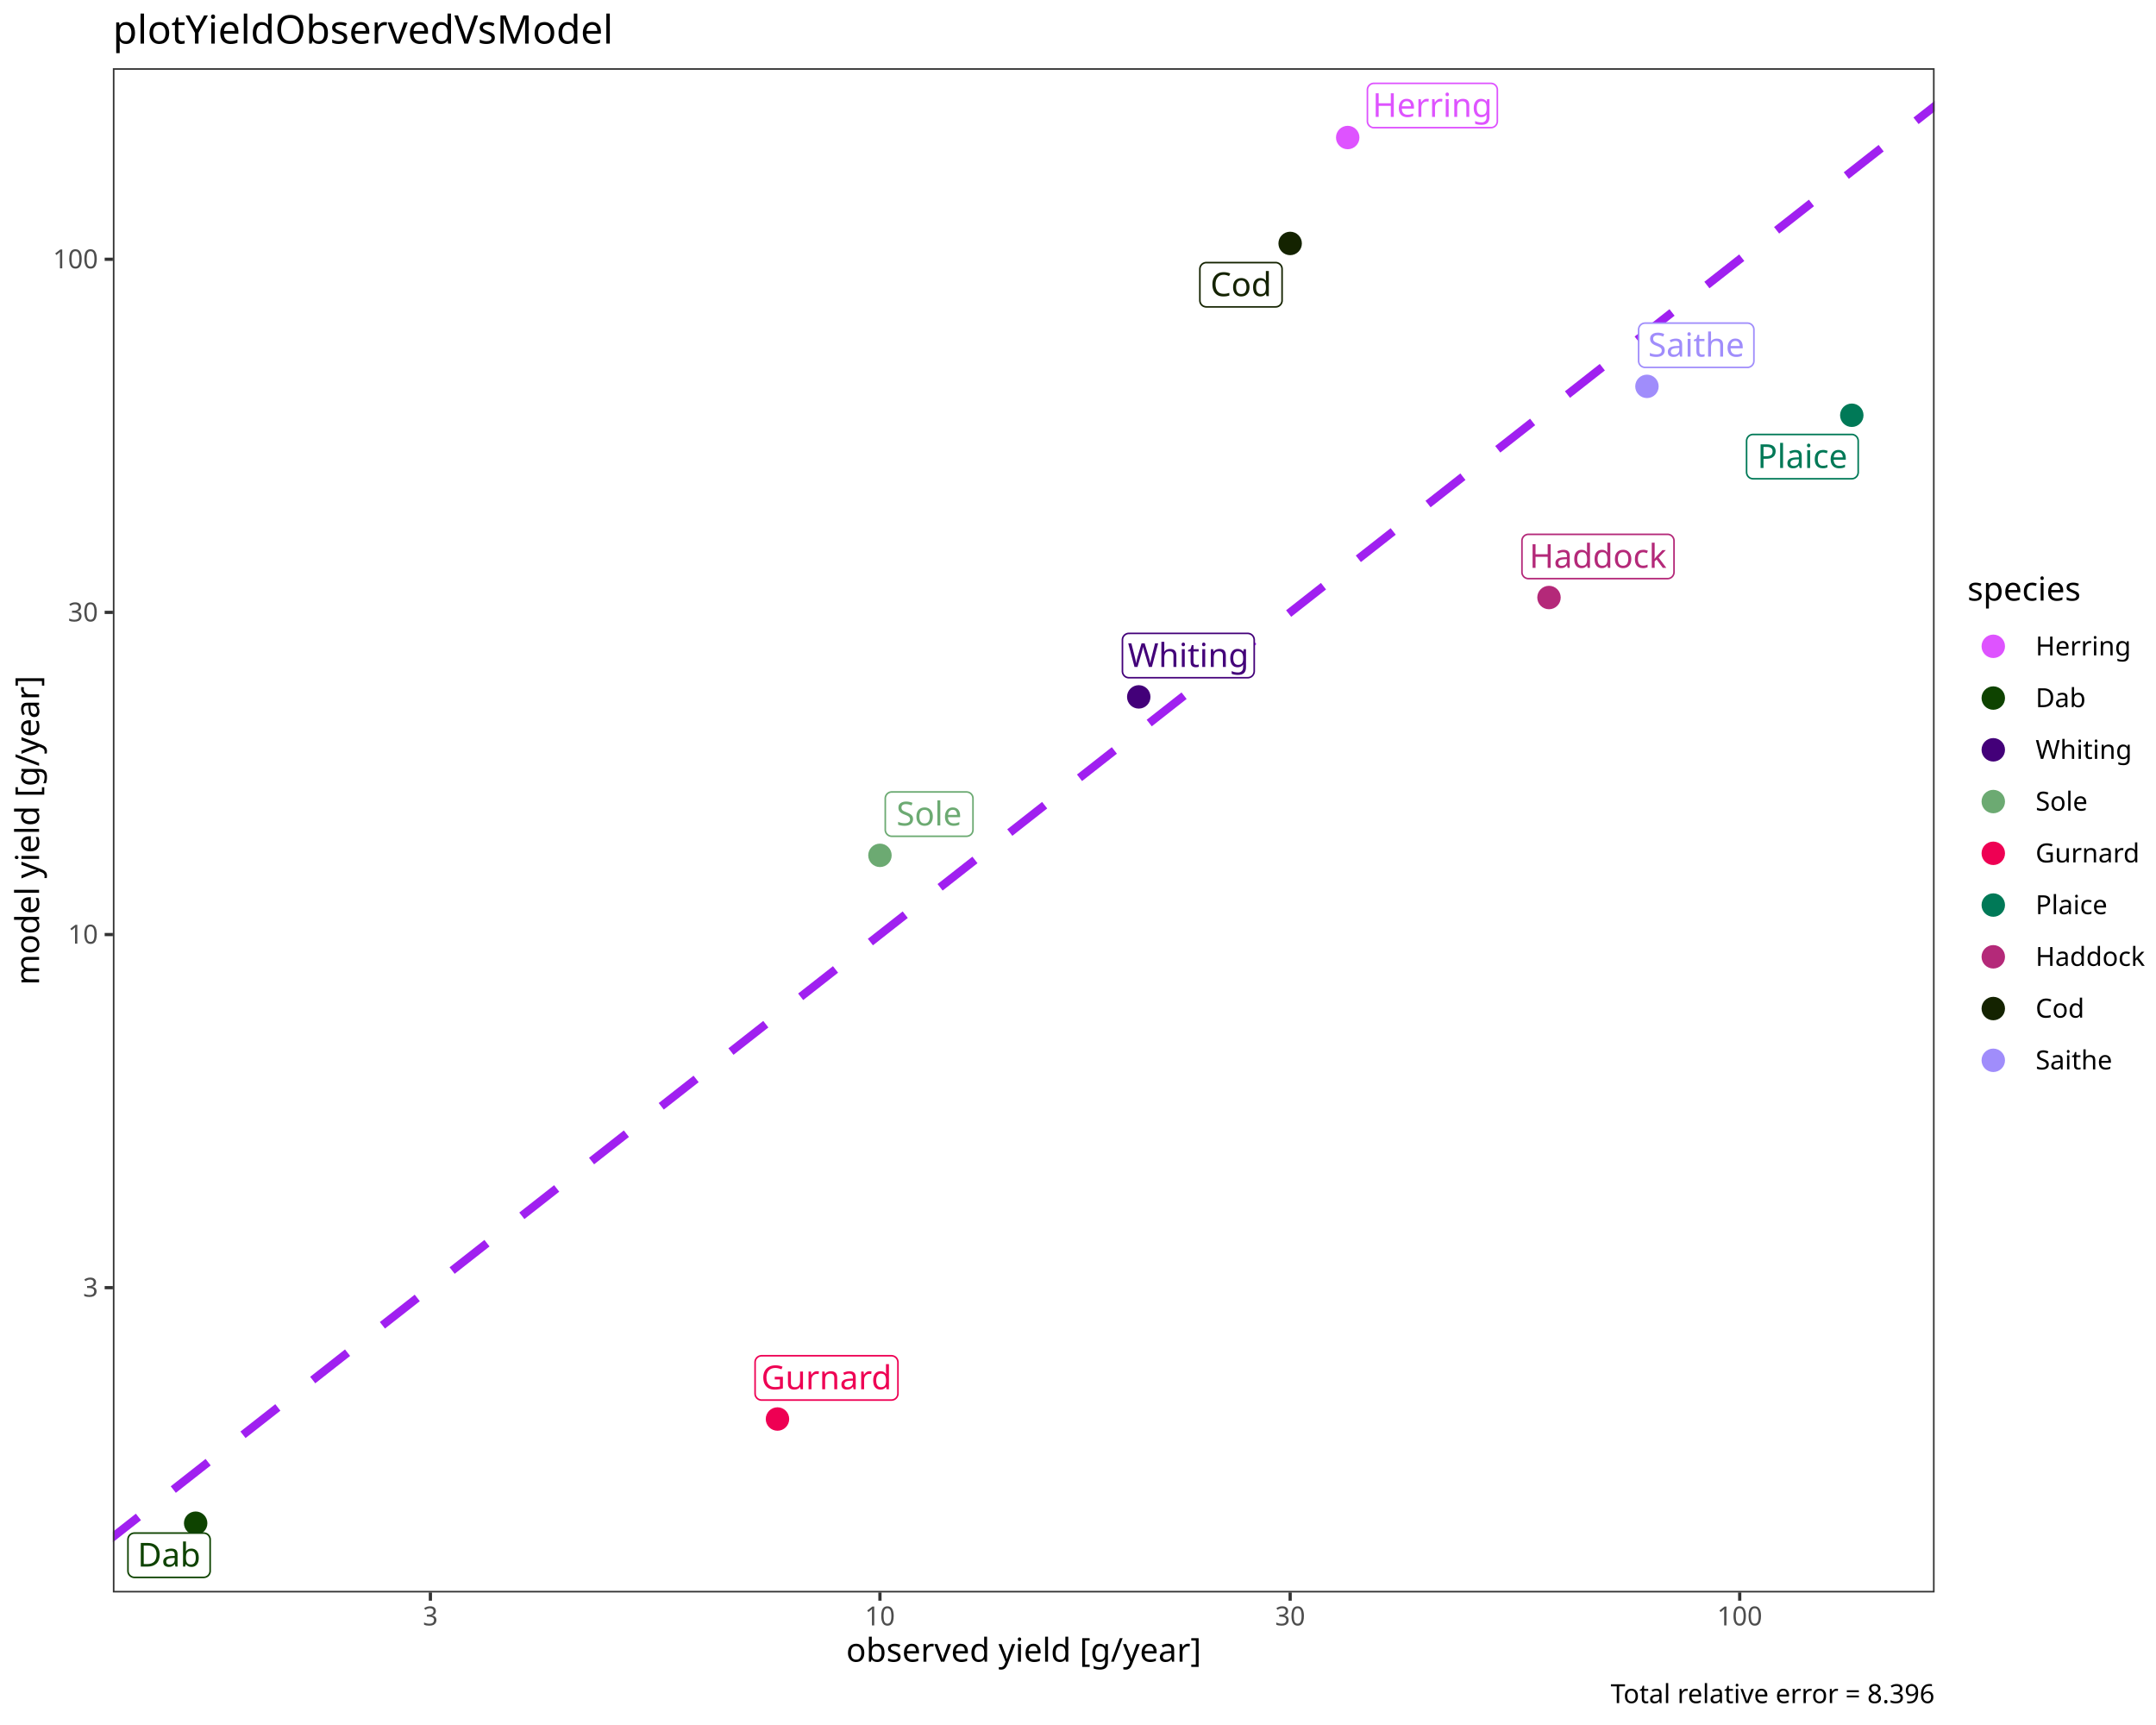
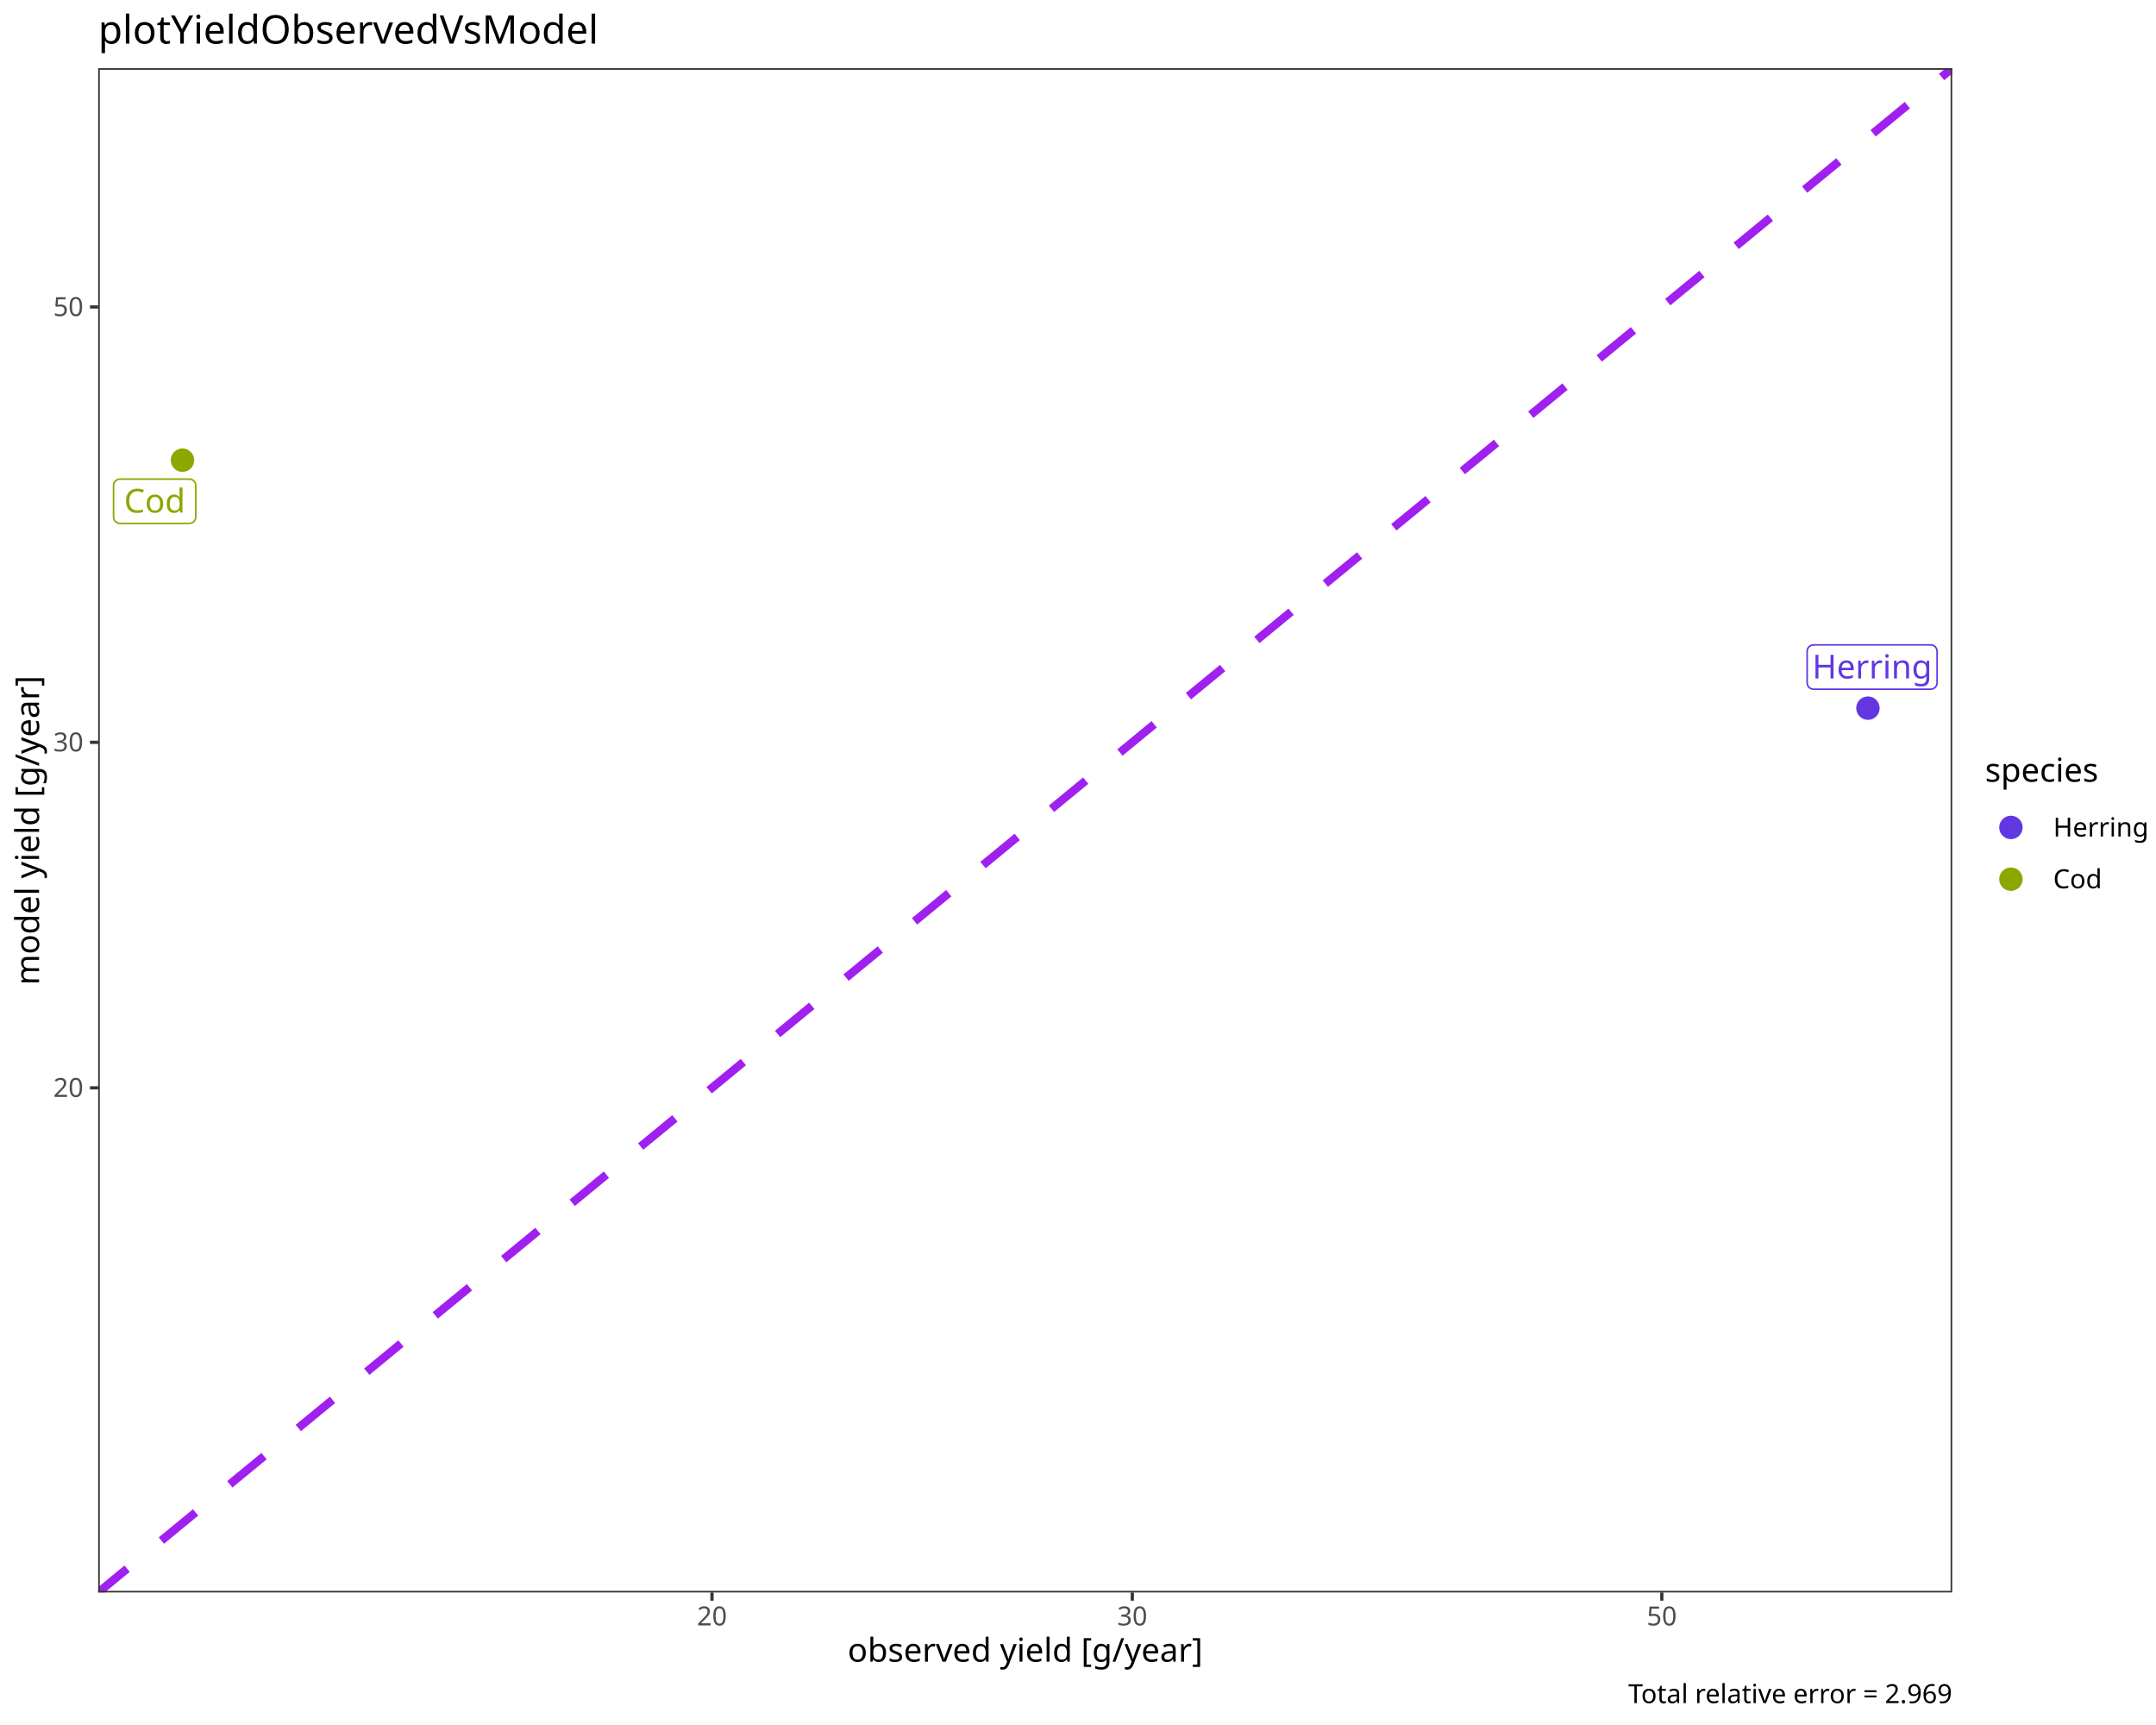
<svg xmlns="http://www.w3.org/2000/svg" class="svglite" data-engine-version="2.0" width="720.00pt" height="576.00pt" viewBox="0 0 720.00 576.00">
  <defs>
    <style type="text/css">
    .svglite line, .svglite polyline, .svglite polygon, .svglite path, .svglite rect, .svglite circle {
      fill: none;
      stroke: #000000;
      stroke-linecap: round;
      stroke-linejoin: round;
      stroke-miterlimit: 10.00;
    }
  </style>
  </defs>
  <rect width="100%" height="100%" style="stroke: none; fill: #FFFFFF;" />
  <defs>
    <clipPath id="cpMC4wMHw3MjAuMDB8MC4wMHw1NzYuMDA=">
      <rect x="0.00" y="0.00" width="720.00" height="576.00" />
    </clipPath>
  </defs>
  <g clip-path="url(#cpMC4wMHw3MjAuMDB8MC4wMHw1NzYuMDA=)">
    <rect x="0.00" y="0.00" width="720.00" height="576.00" style="stroke-width: 1.07; stroke: #FFFFFF; fill: #FFFFFF;" />
  </g>
  <defs>
-     <clipPath id="cpMzcuNjl8NjQ2LjA2fDIyLjc4fDUzMS43NQ==">
-       <rect x="37.69" y="22.78" width="608.37" height="508.97" />
+     <clipPath id="cpMzIuNzl8NjUxLjk1fDIyLjc4fDUzMS43NQ==">
+       <rect x="32.79" y="22.78" width="619.15" height="508.97" />
    </clipPath>
  </defs>
-   <g clip-path="url(#cpMzcuNjl8NjQ2LjA2fDIyLjc4fDUzMS43NQ==)">
-     <rect x="37.69" y="22.78" width="608.37" height="508.97" style="stroke-width: 1.07; stroke: none; fill: #FFFFFF;" />
-     <line x1="-570.68" y1="990.99" x2="1254.43" y2="-442.29" style="stroke-width: 2.77; stroke: #A020F0; stroke-dasharray: 14.80,14.80; stroke-linecap: butt;" />
-     <circle cx="450.07" cy="45.92" r="3.56" style="stroke-width: 0.71; stroke: #DE53FF; fill: #DE53FF;" />
-     <circle cx="65.34" cy="508.62" r="3.56" style="stroke-width: 0.71; stroke: #0E4300; fill: #0E4300;" />
-     <circle cx="380.29" cy="232.70" r="3.56" style="stroke-width: 0.71; stroke: #430079; fill: #430079;" />
-     <circle cx="293.86" cy="285.61" r="3.56" style="stroke-width: 0.71; stroke: #6CAA72; fill: #6CAA72;" />
-     <circle cx="259.64" cy="473.83" r="3.56" style="stroke-width: 0.71; stroke: #EE0053; fill: #EE0053;" />
-     <circle cx="618.41" cy="138.66" r="3.56" style="stroke-width: 0.71; stroke: #007957; fill: #007957;" />
-     <circle cx="517.29" cy="199.52" r="3.56" style="stroke-width: 0.71; stroke: #B42979; fill: #B42979;" />
-     <circle cx="430.85" cy="81.29" r="3.56" style="stroke-width: 0.71; stroke: #142300; fill: #142300;" />
-     <circle cx="550.00" cy="129.01" r="3.56" style="stroke-width: 0.71; stroke: #A08DFB; fill: #A08DFB;" />
-     <polygon points="458.81,42.63 497.88,42.63 497.80,42.63 498.14,42.61 498.49,42.54 498.81,42.42 499.11,42.25 499.38,42.03 499.61,41.77 499.80,41.47 499.93,41.15 500.02,40.82 500.04,40.47 500.04,40.47 500.04,29.99 500.04,29.99 500.02,29.65 499.93,29.31 499.80,28.99 499.61,28.69 499.38,28.43 499.11,28.21 498.81,28.04 498.49,27.92 498.14,27.85 497.88,27.83 458.81,27.83 459.07,27.85 458.72,27.83 458.37,27.88 458.04,27.97 457.73,28.12 457.44,28.32 457.19,28.56 456.98,28.84 456.82,29.15 456.71,29.48 456.65,29.82 456.65,29.99 456.65,40.47 456.65,40.30 456.65,40.64 456.71,40.99 456.82,41.32 456.98,41.62 457.19,41.90 457.44,42.14 457.73,42.34 458.04,42.49 458.37,42.59 458.72,42.63 " style="stroke-width: 0.53; stroke: #DE53FF; fill: #FFFFFF;" />
-     <text x="478.34" y="39.03" text-anchor="middle" style="font-size: 11.04px; fill: #DE53FF; font-family: sans;" textLength="36.20px" lengthAdjust="spacingAndGlyphs">Herring</text>
-     <polygon points="44.89,526.71 68.02,526.71 67.94,526.71 68.28,526.69 68.62,526.62 68.95,526.50 69.25,526.33 69.52,526.11 69.75,525.85 69.94,525.55 70.07,525.23 70.16,524.90 70.18,524.55 70.18,524.55 70.18,514.07 70.18,514.07 70.16,513.73 70.07,513.39 69.94,513.07 69.75,512.77 69.52,512.51 69.25,512.29 68.95,512.12 68.62,512.00 68.28,511.93 68.02,511.91 44.89,511.91 45.15,511.93 44.80,511.91 44.46,511.96 44.12,512.05 43.81,512.20 43.52,512.40 43.27,512.64 43.06,512.92 42.90,513.23 42.79,513.56 42.74,513.90 42.73,514.07 42.73,524.55 42.74,524.38 42.74,524.72 42.79,525.07 42.90,525.40 43.06,525.70 43.27,525.98 43.52,526.22 43.81,526.42 44.12,526.57 44.46,526.67 44.80,526.71 " style="stroke-width: 0.53; stroke: #0E4300; fill: #FFFFFF;" />
-     <text x="56.46" y="523.11" text-anchor="middle" style="font-size: 11.04px; fill: #0E4300; font-family: sans;" textLength="20.26px" lengthAdjust="spacingAndGlyphs">Dab</text>
-     <polygon points="377.00,226.30 416.69,226.30 416.60,226.30 416.95,226.28 417.29,226.21 417.61,226.09 417.91,225.92 418.18,225.70 418.41,225.44 418.60,225.14 418.73,224.82 418.82,224.48 418.85,224.14 418.85,224.14 418.85,213.66 418.85,213.66 418.82,213.31 418.73,212.98 418.60,212.66 418.41,212.36 418.18,212.10 417.91,211.88 417.61,211.71 417.29,211.59 416.95,211.52 416.69,211.50 377.00,211.50 377.26,211.52 376.91,211.50 376.56,211.54 376.23,211.64 375.92,211.79 375.63,211.99 375.38,212.23 375.17,212.51 375.01,212.81 374.90,213.14 374.84,213.49 374.84,213.66 374.84,224.14 374.84,223.96 374.84,224.31 374.90,224.66 375.01,224.98 375.17,225.29 375.38,225.57 375.63,225.81 375.92,226.01 376.23,226.16 376.56,226.25 376.91,226.30 " style="stroke-width: 0.53; stroke: #430079; fill: #FFFFFF;" />
-     <text x="396.84" y="222.70" text-anchor="middle" style="font-size: 11.04px; fill: #430079; font-family: sans;" textLength="36.81px" lengthAdjust="spacingAndGlyphs">Whiting</text>
-     <polygon points="297.80,279.24 322.77,279.24 322.69,279.24 323.03,279.22 323.37,279.15 323.70,279.03 324.00,278.86 324.27,278.64 324.50,278.38 324.69,278.08 324.82,277.76 324.90,277.43 324.93,277.08 324.93,277.08 324.93,266.60 324.93,266.60 324.90,266.26 324.82,265.92 324.69,265.60 324.50,265.31 324.27,265.04 324.00,264.83 323.70,264.65 323.37,264.53 323.03,264.46 322.77,264.44 297.80,264.44 298.06,264.46 297.71,264.44 297.36,264.49 297.03,264.58 296.72,264.73 296.43,264.93 296.18,265.17 295.97,265.45 295.81,265.76 295.70,266.09 295.64,266.43 295.64,266.60 295.64,277.08 295.64,276.91 295.64,277.25 295.70,277.60 295.81,277.93 295.97,278.23 296.18,278.51 296.43,278.75 296.72,278.95 297.03,279.10 297.36,279.20 297.71,279.24 " style="stroke-width: 0.53; stroke: #6CAA72; fill: #FFFFFF;" />
-     <text x="310.28" y="275.64" text-anchor="middle" style="font-size: 11.04px; fill: #6CAA72; font-family: sans;" textLength="22.10px" lengthAdjust="spacingAndGlyphs">Sole</text>
-     <polygon points="254.32,467.50 297.71,467.50 297.62,467.50 297.97,467.48 298.31,467.41 298.63,467.29 298.93,467.12 299.20,466.90 299.43,466.64 299.62,466.34 299.75,466.02 299.84,465.69 299.87,465.34 299.87,465.34 299.87,454.86 299.87,454.86 299.84,454.52 299.75,454.18 299.62,453.86 299.43,453.56 299.20,453.30 298.93,453.08 298.63,452.91 298.31,452.79 297.97,452.72 297.71,452.70 254.32,452.70 254.58,452.72 254.23,452.70 253.89,452.75 253.56,452.84 253.24,452.99 252.96,453.19 252.70,453.43 252.50,453.71 252.33,454.02 252.22,454.35 252.17,454.69 252.16,454.86 252.16,465.34 252.17,465.17 252.17,465.51 252.22,465.86 252.33,466.19 252.50,466.49 252.70,466.77 252.96,467.01 253.24,467.21 253.56,467.36 253.89,467.46 254.23,467.50 " style="stroke-width: 0.53; stroke: #EE0053; fill: #FFFFFF;" />
-     <text x="276.01" y="463.90" text-anchor="middle" style="font-size: 11.04px; fill: #EE0053; font-family: sans;" textLength="40.50px" lengthAdjust="spacingAndGlyphs">Gurnard</text>
-     <polygon points="585.43,159.87 618.39,159.87 618.30,159.86 618.65,159.85 618.99,159.78 619.31,159.66 619.61,159.48 619.88,159.26 620.11,159.00 620.30,158.71 620.43,158.39 620.52,158.05 620.55,157.71 620.55,157.71 620.55,147.23 620.55,147.23 620.52,146.88 620.43,146.54 620.30,146.22 620.11,145.93 619.88,145.67 619.61,145.45 619.31,145.28 618.99,145.15 618.65,145.08 618.39,145.07 585.43,145.07 585.69,145.08 585.35,145.07 585.00,145.11 584.67,145.21 584.35,145.36 584.07,145.55 583.82,145.80 583.61,146.07 583.45,146.38 583.34,146.71 583.28,147.05 583.27,147.23 583.27,157.71 583.28,157.53 583.28,157.88 583.34,158.22 583.45,158.55 583.61,158.86 583.82,159.14 584.07,159.38 584.35,159.58 584.67,159.72 585.00,159.82 585.35,159.86 " style="stroke-width: 0.53; stroke: #007957; fill: #FFFFFF;" />
-     <text x="601.91" y="156.27" text-anchor="middle" style="font-size: 11.04px; fill: #007957; font-family: sans;" textLength="30.07px" lengthAdjust="spacingAndGlyphs">Plaice</text>
-     <polygon points="510.42,193.21 556.88,193.21 556.79,193.21 557.14,193.20 557.48,193.13 557.81,193.00 558.11,192.83 558.38,192.61 558.61,192.35 558.79,192.06 558.93,191.74 559.01,191.40 559.04,191.05 559.04,191.05 559.04,180.58 559.04,180.58 559.01,180.23 558.93,179.89 558.79,179.57 558.61,179.28 558.38,179.02 558.11,178.80 557.81,178.62 557.48,178.50 557.14,178.43 556.88,178.42 510.42,178.42 510.68,178.43 510.33,178.42 509.98,178.46 509.65,178.56 509.34,178.70 509.05,178.90 508.80,179.14 508.59,179.42 508.43,179.73 508.32,180.06 508.26,180.40 508.26,180.58 508.26,191.05 508.26,190.88 508.26,191.23 508.32,191.57 508.43,191.90 508.59,192.21 508.80,192.49 509.05,192.73 509.34,192.92 509.65,193.07 509.98,193.17 510.33,193.21 " style="stroke-width: 0.53; stroke: #B42979; fill: #FFFFFF;" />
-     <text x="533.65" y="189.61" text-anchor="middle" style="font-size: 11.04px; fill: #B42979; font-family: sans;" textLength="43.58px" lengthAdjust="spacingAndGlyphs">Haddock</text>
-     <polygon points="402.86,102.48 425.99,102.48 425.91,102.47 426.26,102.46 426.60,102.39 426.92,102.27 427.22,102.09 427.49,101.87 427.72,101.61 427.91,101.32 428.04,101.00 428.13,100.66 428.15,100.32 428.15,100.32 428.15,89.84 428.15,89.84 428.13,89.49 428.04,89.15 427.91,88.83 427.72,88.54 427.49,88.28 427.22,88.06 426.92,87.89 426.60,87.76 426.26,87.69 425.99,87.68 402.86,87.68 403.12,87.69 402.77,87.68 402.43,87.72 402.09,87.82 401.78,87.97 401.49,88.16 401.24,88.41 401.03,88.68 400.87,88.99 400.76,89.32 400.71,89.66 400.70,89.84 400.70,100.32 400.71,100.14 400.71,100.49 400.76,100.83 400.87,101.16 401.03,101.47 401.24,101.75 401.49,101.99 401.78,102.19 402.09,102.33 402.43,102.43 402.77,102.47 " style="stroke-width: 0.53; stroke: #142300; fill: #FFFFFF;" />
-     <text x="414.43" y="98.88" text-anchor="middle" style="font-size: 11.04px; fill: #142300; font-family: sans;" textLength="20.26px" lengthAdjust="spacingAndGlyphs">Cod</text>
-     <polygon points="549.38,122.68 583.56,122.68 583.47,122.68 583.82,122.67 584.16,122.60 584.49,122.47 584.79,122.30 585.06,122.08 585.29,121.82 585.47,121.53 585.61,121.21 585.69,120.87 585.72,120.52 585.72,120.52 585.72,110.04 585.72,110.04 585.69,109.70 585.61,109.36 585.47,109.04 585.29,108.75 585.06,108.49 584.79,108.27 584.49,108.09 584.16,107.97 583.82,107.90 583.56,107.88 549.38,107.88 549.64,107.90 549.29,107.89 548.94,107.93 548.61,108.02 548.30,108.17 548.01,108.37 547.76,108.61 547.55,108.89 547.39,109.20 547.28,109.53 547.22,109.87 547.22,110.04 547.22,120.52 547.22,120.35 547.22,120.70 547.28,121.04 547.39,121.37 547.55,121.68 547.76,121.95 548.01,122.20 548.30,122.39 548.61,122.54 548.94,122.64 549.29,122.68 " style="stroke-width: 0.53; stroke: #A08DFB; fill: #FFFFFF;" />
-     <text x="566.47" y="119.08" text-anchor="middle" style="font-size: 11.04px; fill: #A08DFB; font-family: sans;" textLength="31.30px" lengthAdjust="spacingAndGlyphs">Saithe</text>
-     <rect x="37.69" y="22.78" width="608.37" height="508.97" style="stroke-width: 1.07; stroke: #333333;" />
+   <g clip-path="url(#cpMzIuNzl8NjUxLjk1fDIyLjc4fDUzMS43NQ==)">
+     <rect x="32.79" y="22.78" width="619.15" height="508.97" style="stroke-width: 1.07; stroke: none; fill: #FFFFFF;" />
+     <line x1="-586.36" y1="1040.72" x2="1271.10" y2="-486.18" style="stroke-width: 2.77; stroke: #A020F0; stroke-dasharray: 14.80,14.80; stroke-linecap: butt;" />
+     <circle cx="623.80" cy="236.46" r="3.56" style="stroke-width: 0.71; stroke: #6237E2; fill: #6237E2;" />
+     <circle cx="60.94" cy="153.66" r="3.56" style="stroke-width: 0.71; stroke: #8DA600; fill: #8DA600;" />
+     <polygon points="605.66,230.14 644.74,230.14 644.65,230.13 645.00,230.12 645.34,230.05 645.67,229.93 645.97,229.75 646.24,229.53 646.47,229.27 646.65,228.98 646.79,228.66 646.87,228.32 646.90,227.98 646.90,227.98 646.90,217.50 646.90,217.50 646.87,217.15 646.79,216.82 646.65,216.50 646.47,216.20 646.24,215.94 645.97,215.72 645.67,215.55 645.34,215.42 645.00,215.35 644.74,215.34 605.66,215.34 605.92,215.35 605.57,215.34 605.23,215.38 604.89,215.48 604.58,215.63 604.29,215.83 604.04,216.07 603.83,216.34 603.67,216.65 603.56,216.98 603.51,217.33 603.50,217.50 603.50,227.98 603.51,227.80 603.51,228.15 603.56,228.49 603.67,228.82 603.83,229.13 604.04,229.41 604.29,229.65 604.58,229.85 604.89,230.00 605.23,230.09 605.57,230.13 " style="stroke-width: 0.53; stroke: #6237E2; fill: #FFFFFF;" />
+     <text x="625.20" y="226.54" text-anchor="middle" style="font-size: 11.04px; fill: #6237E2; font-family: sans;" textLength="36.20px" lengthAdjust="spacingAndGlyphs">Herring</text>
+     <polygon points="40.08,174.77 63.22,174.77 63.13,174.76 63.48,174.75 63.82,174.68 64.15,174.56 64.45,174.38 64.72,174.16 64.95,173.90 65.13,173.61 65.27,173.29 65.35,172.95 65.38,172.61 65.38,172.61 65.38,162.13 65.38,162.13 65.35,161.78 65.27,161.44 65.13,161.12 64.95,160.83 64.72,160.57 64.45,160.35 64.15,160.18 63.82,160.05 63.48,159.98 63.22,159.97 40.08,159.97 40.34,159.98 40.00,159.97 39.65,160.01 39.32,160.11 39.00,160.26 38.72,160.45 38.47,160.70 38.26,160.97 38.10,161.28 37.99,161.61 37.93,161.95 37.92,162.13 37.92,172.61 37.93,172.43 37.93,172.78 37.99,173.12 38.10,173.45 38.26,173.76 38.47,174.04 38.72,174.28 39.00,174.48 39.32,174.63 39.65,174.72 40.00,174.76 " style="stroke-width: 0.53; stroke: #8DA600; fill: #FFFFFF;" />
+     <text x="51.65" y="171.17" text-anchor="middle" style="font-size: 11.04px; fill: #8DA600; font-family: sans;" textLength="20.26px" lengthAdjust="spacingAndGlyphs">Cod</text>
+     <rect x="32.79" y="22.78" width="619.15" height="508.97" style="stroke-width: 1.07; stroke: #333333;" />
  </g>
  <g clip-path="url(#cpMC4wMHw3MjAuMDB8MC4wMHw1NzYuMDA=)">
-     <text x="32.76" y="432.98" text-anchor="end" style="font-size: 8.80px; fill: #4D4D4D; font-family: sans;" textLength="4.89px" lengthAdjust="spacingAndGlyphs">3</text>
-     <text x="32.76" y="315.09" text-anchor="end" style="font-size: 8.80px; fill: #4D4D4D; font-family: sans;" textLength="9.79px" lengthAdjust="spacingAndGlyphs">10</text>
-     <text x="32.76" y="207.50" text-anchor="end" style="font-size: 8.80px; fill: #4D4D4D; font-family: sans;" textLength="9.79px" lengthAdjust="spacingAndGlyphs">30</text>
-     <text x="32.76" y="89.60" text-anchor="end" style="font-size: 8.80px; fill: #4D4D4D; font-family: sans;" textLength="14.68px" lengthAdjust="spacingAndGlyphs">100</text>
-     <polyline points="34.95,429.96 37.69,429.96 " style="stroke-width: 1.07; stroke: #333333; stroke-linecap: butt;" />
-     <polyline points="34.95,312.06 37.69,312.06 " style="stroke-width: 1.07; stroke: #333333; stroke-linecap: butt;" />
-     <polyline points="34.95,204.48 37.69,204.48 " style="stroke-width: 1.07; stroke: #333333; stroke-linecap: butt;" />
-     <polyline points="34.95,86.58 37.69,86.58 " style="stroke-width: 1.07; stroke: #333333; stroke-linecap: butt;" />
-     <polyline points="143.73,534.49 143.73,531.75 " style="stroke-width: 1.07; stroke: #333333; stroke-linecap: butt;" />
-     <polyline points="293.86,534.49 293.86,531.75 " style="stroke-width: 1.07; stroke: #333333; stroke-linecap: butt;" />
-     <polyline points="430.85,534.49 430.85,531.75 " style="stroke-width: 1.07; stroke: #333333; stroke-linecap: butt;" />
-     <polyline points="580.98,534.49 580.98,531.75 " style="stroke-width: 1.07; stroke: #333333; stroke-linecap: butt;" />
-     <text x="143.73" y="542.74" text-anchor="middle" style="font-size: 8.80px; fill: #4D4D4D; font-family: sans;" textLength="4.89px" lengthAdjust="spacingAndGlyphs">3</text>
-     <text x="293.86" y="542.74" text-anchor="middle" style="font-size: 8.80px; fill: #4D4D4D; font-family: sans;" textLength="9.79px" lengthAdjust="spacingAndGlyphs">10</text>
-     <text x="430.85" y="542.74" text-anchor="middle" style="font-size: 8.80px; fill: #4D4D4D; font-family: sans;" textLength="9.79px" lengthAdjust="spacingAndGlyphs">30</text>
-     <text x="580.98" y="542.74" text-anchor="middle" style="font-size: 8.80px; fill: #4D4D4D; font-family: sans;" textLength="14.68px" lengthAdjust="spacingAndGlyphs">100</text>
-     <text x="341.87" y="554.87" text-anchor="middle" style="font-size: 11.00px; font-family: sans;" textLength="110.69px" lengthAdjust="spacingAndGlyphs">observed yield [g/year]</text>
+     <text x="27.86" y="366.28" text-anchor="end" style="font-size: 8.80px; fill: #4D4D4D; font-family: sans;" textLength="9.79px" lengthAdjust="spacingAndGlyphs">20</text>
+     <text x="27.86" y="250.90" text-anchor="end" style="font-size: 8.80px; fill: #4D4D4D; font-family: sans;" textLength="9.79px" lengthAdjust="spacingAndGlyphs">30</text>
+     <text x="27.86" y="105.53" text-anchor="end" style="font-size: 8.80px; fill: #4D4D4D; font-family: sans;" textLength="9.79px" lengthAdjust="spacingAndGlyphs">50</text>
+     <polyline points="30.05,363.25 32.79,363.25 " style="stroke-width: 1.07; stroke: #333333; stroke-linecap: butt;" />
+     <polyline points="30.05,247.87 32.79,247.87 " style="stroke-width: 1.07; stroke: #333333; stroke-linecap: butt;" />
+     <polyline points="30.05,102.50 32.79,102.50 " style="stroke-width: 1.07; stroke: #333333; stroke-linecap: butt;" />
+     <polyline points="237.77,534.49 237.77,531.75 " style="stroke-width: 1.07; stroke: #333333; stroke-linecap: butt;" />
+     <polyline points="378.13,534.49 378.13,531.75 " style="stroke-width: 1.07; stroke: #333333; stroke-linecap: butt;" />
+     <polyline points="554.97,534.49 554.97,531.75 " style="stroke-width: 1.07; stroke: #333333; stroke-linecap: butt;" />
+     <text x="237.77" y="542.74" text-anchor="middle" style="font-size: 8.80px; fill: #4D4D4D; font-family: sans;" textLength="9.79px" lengthAdjust="spacingAndGlyphs">20</text>
+     <text x="378.13" y="542.74" text-anchor="middle" style="font-size: 8.80px; fill: #4D4D4D; font-family: sans;" textLength="9.79px" lengthAdjust="spacingAndGlyphs">30</text>
+     <text x="554.97" y="542.74" text-anchor="middle" style="font-size: 8.80px; fill: #4D4D4D; font-family: sans;" textLength="9.79px" lengthAdjust="spacingAndGlyphs">50</text>
+     <text x="342.37" y="554.87" text-anchor="middle" style="font-size: 11.00px; font-family: sans;" textLength="110.69px" lengthAdjust="spacingAndGlyphs">observed yield [g/year]</text>
    <text transform="translate(13.05,277.27) rotate(-90)" text-anchor="middle" style="font-size: 11.00px; font-family: sans;" textLength="95.39px" lengthAdjust="spacingAndGlyphs">model yield [g/year]</text>
-     <rect x="657.02" y="191.84" width="57.50" height="170.85" style="stroke-width: 1.07; stroke: none; fill: #FFFFFF;" />
-     <text x="657.02" y="200.55" style="font-size: 11.00px; font-family: sans;" textLength="37.31px" lengthAdjust="spacingAndGlyphs">species</text>
-     <rect x="657.02" y="207.17" width="17.28" height="17.28" style="stroke-width: 1.07; stroke: none; fill: #FFFFFF;" />
-     <circle cx="665.66" cy="215.81" r="3.56" style="stroke-width: 0.71; stroke: #DE53FF; fill: #DE53FF;" />
-     <rect x="657.02" y="224.45" width="17.28" height="17.28" style="stroke-width: 1.07; stroke: none; fill: #FFFFFF;" />
-     <circle cx="665.66" cy="233.09" r="3.56" style="stroke-width: 0.71; stroke: #0E4300; fill: #0E4300;" />
-     <rect x="657.02" y="241.73" width="17.28" height="17.28" style="stroke-width: 1.07; stroke: none; fill: #FFFFFF;" />
-     <circle cx="665.66" cy="250.37" r="3.56" style="stroke-width: 0.71; stroke: #430079; fill: #430079;" />
-     <rect x="657.02" y="259.01" width="17.28" height="17.28" style="stroke-width: 1.07; stroke: none; fill: #FFFFFF;" />
-     <circle cx="665.66" cy="267.65" r="3.56" style="stroke-width: 0.71; stroke: #6CAA72; fill: #6CAA72;" />
-     <rect x="657.02" y="276.29" width="17.28" height="17.28" style="stroke-width: 1.07; stroke: none; fill: #FFFFFF;" />
-     <circle cx="665.66" cy="284.93" r="3.56" style="stroke-width: 0.71; stroke: #EE0053; fill: #EE0053;" />
-     <rect x="657.02" y="293.57" width="17.28" height="17.28" style="stroke-width: 1.07; stroke: none; fill: #FFFFFF;" />
-     <circle cx="665.66" cy="302.21" r="3.56" style="stroke-width: 0.71; stroke: #007957; fill: #007957;" />
-     <rect x="657.02" y="310.85" width="17.28" height="17.28" style="stroke-width: 1.07; stroke: none; fill: #FFFFFF;" />
-     <circle cx="665.66" cy="319.49" r="3.56" style="stroke-width: 0.71; stroke: #B42979; fill: #B42979;" />
-     <rect x="657.02" y="328.13" width="17.28" height="17.28" style="stroke-width: 1.07; stroke: none; fill: #FFFFFF;" />
-     <circle cx="665.66" cy="336.77" r="3.56" style="stroke-width: 0.71; stroke: #142300; fill: #142300;" />
-     <rect x="657.02" y="345.41" width="17.28" height="17.28" style="stroke-width: 1.07; stroke: none; fill: #FFFFFF;" />
-     <circle cx="665.66" cy="354.05" r="3.56" style="stroke-width: 0.71; stroke: #A08DFB; fill: #A08DFB;" />
-     <text x="679.78" y="218.84" style="font-size: 8.80px; font-family: sans;" textLength="28.86px" lengthAdjust="spacingAndGlyphs">Herring</text>
-     <text x="679.78" y="236.12" style="font-size: 8.80px; font-family: sans;" textLength="16.15px" lengthAdjust="spacingAndGlyphs">Dab</text>
-     <text x="679.78" y="253.40" style="font-size: 8.80px; font-family: sans;" textLength="29.34px" lengthAdjust="spacingAndGlyphs">Whiting</text>
-     <text x="679.78" y="270.68" style="font-size: 8.80px; font-family: sans;" textLength="17.61px" lengthAdjust="spacingAndGlyphs">Sole</text>
-     <text x="679.78" y="287.96" style="font-size: 8.80px; font-family: sans;" textLength="32.29px" lengthAdjust="spacingAndGlyphs">Gurnard</text>
-     <text x="679.78" y="305.24" style="font-size: 8.80px; font-family: sans;" textLength="23.97px" lengthAdjust="spacingAndGlyphs">Plaice</text>
-     <text x="679.78" y="322.52" style="font-size: 8.80px; font-family: sans;" textLength="34.74px" lengthAdjust="spacingAndGlyphs">Haddock</text>
-     <text x="679.78" y="339.80" style="font-size: 8.80px; font-family: sans;" textLength="16.15px" lengthAdjust="spacingAndGlyphs">Cod</text>
-     <text x="679.78" y="357.08" style="font-size: 8.80px; font-family: sans;" textLength="24.95px" lengthAdjust="spacingAndGlyphs">Saithe</text>
-     <text x="37.69" y="14.56" style="font-size: 13.20px; font-family: sans;" textLength="159.25px" lengthAdjust="spacingAndGlyphs">plotYieldObservedVsModel</text>
-     <text x="646.06" y="568.69" text-anchor="end" style="font-size: 8.80px; font-family: sans;" textLength="103.46px" lengthAdjust="spacingAndGlyphs">Total relative error = 8.396</text>
+     <rect x="662.91" y="252.32" width="51.61" height="49.89" style="stroke-width: 1.07; stroke: none; fill: #FFFFFF;" />
+     <text x="662.91" y="261.03" style="font-size: 11.00px; font-family: sans;" textLength="37.31px" lengthAdjust="spacingAndGlyphs">species</text>
+     <rect x="662.91" y="267.65" width="17.28" height="17.28" style="stroke-width: 1.07; stroke: none; fill: #FFFFFF;" />
+     <circle cx="671.55" cy="276.29" r="3.56" style="stroke-width: 0.71; stroke: #6237E2; fill: #6237E2;" />
+     <rect x="662.91" y="284.93" width="17.28" height="17.28" style="stroke-width: 1.07; stroke: none; fill: #FFFFFF;" />
+     <circle cx="671.55" cy="293.57" r="3.56" style="stroke-width: 0.71; stroke: #8DA600; fill: #8DA600;" />
+     <text x="685.67" y="279.32" style="font-size: 8.80px; font-family: sans;" textLength="28.86px" lengthAdjust="spacingAndGlyphs">Herring</text>
+     <text x="685.67" y="296.60" style="font-size: 8.80px; font-family: sans;" textLength="16.15px" lengthAdjust="spacingAndGlyphs">Cod</text>
+     <text x="32.79" y="14.56" style="font-size: 13.20px; font-family: sans;" textLength="159.25px" lengthAdjust="spacingAndGlyphs">plotYieldObservedVsModel</text>
+     <text x="651.95" y="568.69" text-anchor="end" style="font-size: 8.80px; font-family: sans;" textLength="103.46px" lengthAdjust="spacingAndGlyphs">Total relative error = 2.969</text>
  </g>
</svg>
